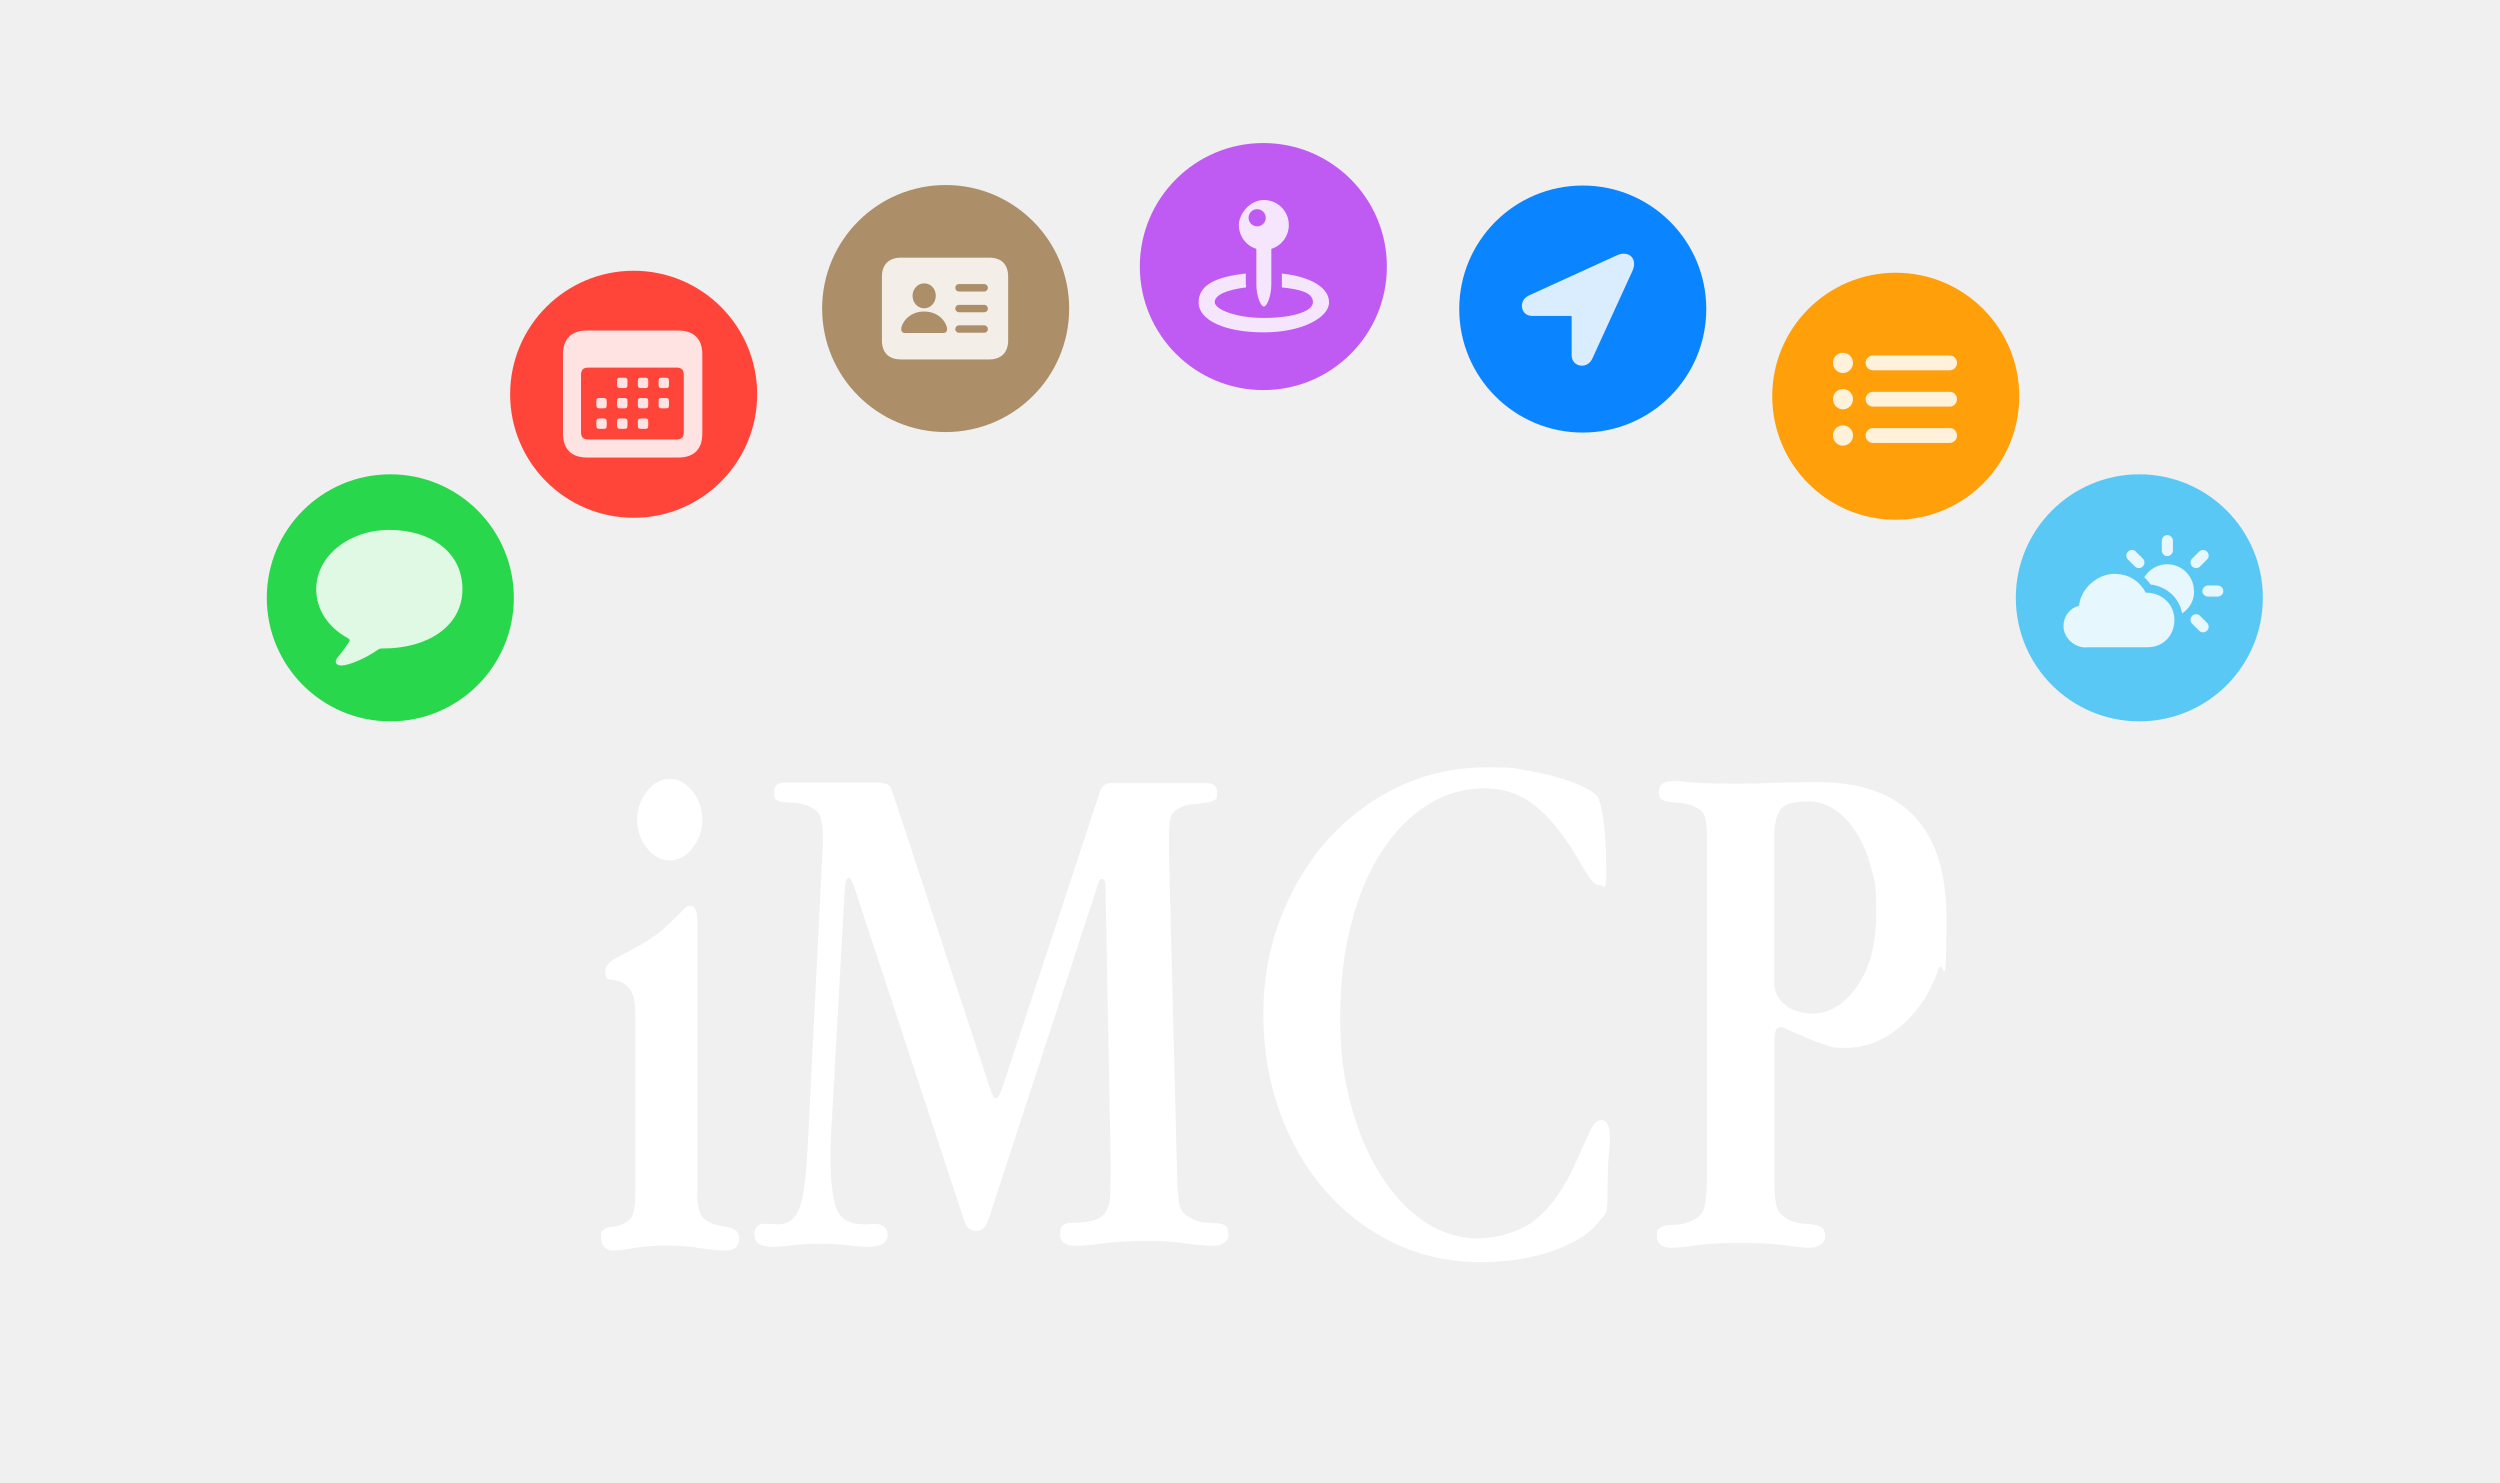
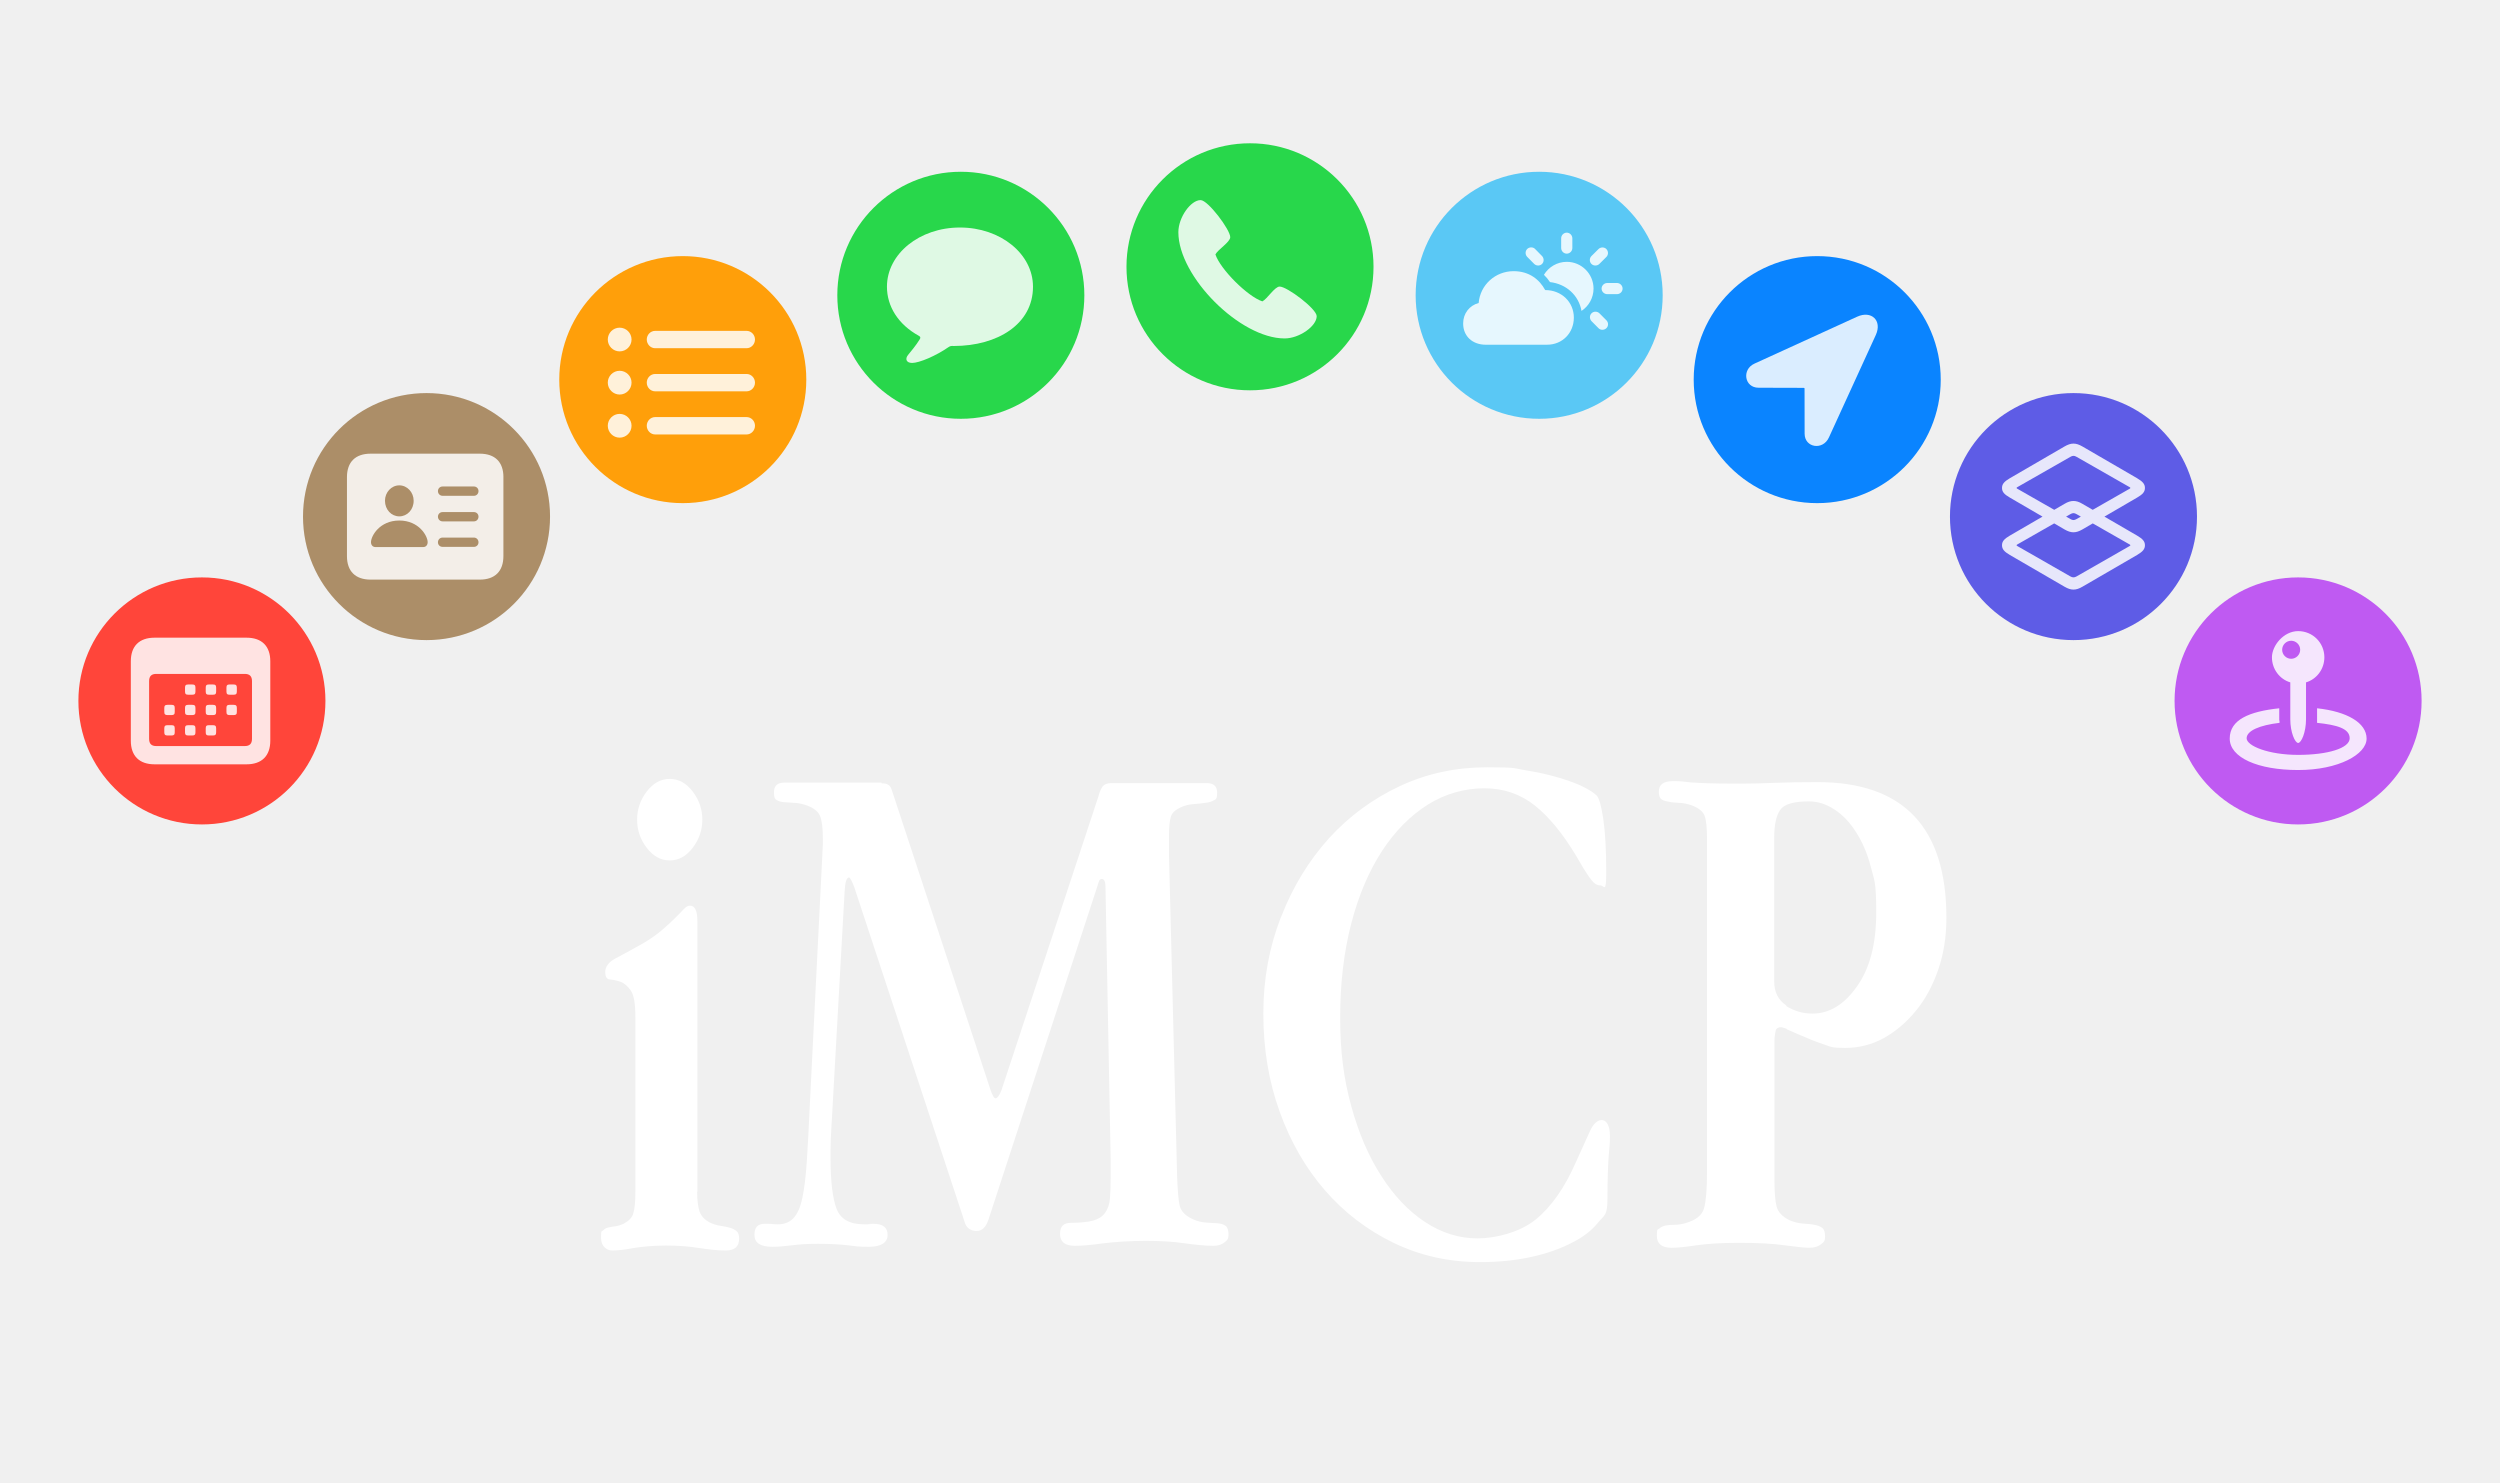
- <svg xmlns="http://www.w3.org/2000/svg" version="1.1" viewBox="0 0 1012 600">
-   <defs>
-     <style>
-             .symbol {
-                 fill: #fff;
-                 fill-opacity: .85;
-             }
-         </style>
-   </defs>
+ <svg xmlns="http://www.w3.org/2000/svg" viewBox="0 0 1012 600">
  <g fill="#fff">
    <path d="M282.2,482.4c0,3.6.4,6.3,1,8.1.7,1.8,2,3.2,3.8,4.2,1.6.8,3.1,1.3,4.6,1.5s2.8.5,3.9.8,2,.8,2.7,1.4,1,1.6,1,3c0,3.2-1.8,4.8-5.4,4.8s-6.6-.4-10.8-1c-4.2-.7-8.6-1-13.4-1s-9.5.4-13.1,1c-3.6.7-6.5,1-8.7,1s-4.5-1.7-4.5-5.1.2-2.4.8-3,1.2-1,2.1-1.2c.9-.2,1.9-.4,2.9-.5s2.1-.5,3.3-1c2.2-1.2,3.6-2.6,4-4.4.5-1.7.8-4.5.8-8.5v-70.8c0-5.4-.6-9-1.9-10.8s-2.7-3-4.2-3.5-2.9-.8-4.2-.9-1.9-1.1-1.9-3.1,1.4-4,4.1-5.4,6.5-3.5,11.5-6.3c3-1.8,5.5-3.6,7.6-5.4,2.1-1.8,3.8-3.4,5.2-4.8,1.4-1.4,2.5-2.5,3.4-3.5.9-.9,1.7-1.4,2.5-1.4,2,0,3,2.1,3,6.3v109.5ZM280.4,320.4c2.6,3.4,3.9,7.2,3.9,11.4s-1.3,8-3.9,11.4-5.7,5.1-9.3,5.1-6.7-1.7-9.3-5.1c-2.6-3.4-3.9-7.2-3.9-11.4s1.3-8,3.9-11.4,5.7-5.1,9.3-5.1,6.7,1.7,9.3,5.1Z" />
    <path d="M356.9,317.1c1,0,1.9.1,2.5.5.7.3,1.2,1,1.6,2.2l39.9,121.2c.8,2.4,1.5,3.6,2.1,3.6s1.6-1.1,2.4-3.3l39.3-119.1c.4-1.6,1-2.9,1.6-3.8.7-.9,1.9-1.4,3.5-1.4h38.7c2.8,0,4.2,1.3,4.2,3.9s-.5,2.6-1.4,3.1-2,.9-3.5,1c-1.4.2-3,.4-4.6.5-1.7.1-3.5.5-5.2,1.3-2.2,1-3.5,2.2-4,3.7-.5,1.5-.8,4.2-.8,8.2v7.1l3.3,130.5c.2,5.4.5,9.2,1,11.6.5,2.4,2.4,4.3,5.5,5.7,1.8.8,3.6,1.2,5.4,1.3s3.4.2,4.6.3c1.3.1,2.4.5,3.1,1,.8.6,1.2,1.8,1.2,3.6s-.5,2.2-1.6,3.1-2.6,1.4-4.6,1.4c-3.2,0-7-.4-11.5-1-4.5-.7-9.8-1-15.8-1s-12.4.4-17.2,1c-4.9.7-8.8,1-11.5,1-4,0-6-1.6-6-4.8s1.5-4.5,4.5-4.5,6.8-.3,8.9-.9c2.1-.6,3.7-1.6,4.8-3.1,1.1-1.5,1.8-3.4,2-5.8s.3-5.4.3-8.9v-6.9l-2.1-110.3c0-2.2-.5-3.3-1.5-3.3s-1.2,1-1.8,3l-44.1,135c-1,3-2.6,4.5-4.8,4.5s-4.2-1.2-4.8-3.6l-44.7-135.6c-1-2.6-1.7-3.9-2.1-3.9-1,0-1.6,1.9-1.8,5.7l-5.1,91.2c-.2,3.4-.4,6.5-.5,9.2-.1,2.8-.1,5.3-.1,7.5,0,9.3.8,16.1,2.4,20.4,1.6,4.3,5.3,6.4,11.1,6.4s1.2,0,1.8-.1c.6-.1,1.3-.1,2.1-.1,3.8,0,5.7,1.5,5.7,4.5s-2.5,4.8-7.5,4.8-5-.2-8.5-.6-7.5-.6-12.1-.6-7.5.2-10.6.6-5.8.6-8,.6c-4.8,0-7.2-1.6-7.2-4.8s1.4-4.5,4.2-4.5,2.2,0,3.1.1,1.6.1,2.2.1c2.6,0,4.7-.8,6.3-2.5,1.6-1.7,2.8-4.4,3.6-8.2.8-3.8,1.4-8.7,1.8-14.8s.8-13.5,1.2-22.5l5.1-101.9c0-.4,0-1.1.1-2.1s.1-2.3.1-3.9c0-4.6-.4-7.7-1.2-9.5-.8-1.8-2.6-3.2-5.4-4.2-1.8-.6-3.5-1-5.1-1-1.6-.1-3-.2-4.2-.3-1.2-.1-2.1-.4-2.9-.9s-1-1.5-1-3.1c0-2.6,1.4-3.9,4.2-3.9h39.3Z" />
    <path d="M518.7,370.9c4.7-12.1,11.2-22.6,19.3-31.6,8.2-9,17.8-16,28.7-21.1s22.7-7.6,35.2-7.6,10.6.4,15.6,1.2,9.5,1.8,13.5,3,7.3,2.4,9.9,3.7c2.6,1.3,4.4,2.5,5.4,3.5s1.9,4.1,2.7,9.5c.8,5.3,1.2,12.5,1.2,21.5s-.8,5.4-2.4,5.4-2.8-1-4.3-3.1-3.3-5-5.5-8.9c-5.4-9-11-15.8-16.8-20.4s-12.6-6.9-20.4-6.9-15.8,2.2-22.8,6.6c-7,4.4-13.2,10.6-18.5,18.7s-9.5,17.9-12.5,29.4-4.5,24.2-4.5,38.2,1.5,24.9,4.5,35.8,7,20.3,12.2,28.3c5.1,8,11,14.2,17.7,18.6s13.8,6.6,21.2,6.6,17.2-2.5,23.5-7.6,11.8-12.9,16.3-23.2c2.4-5.4,4.3-9.6,5.7-12.6s3-4.5,4.8-4.5,3.3,2.1,3.3,6.3-.2,4-.5,8.2-.5,10-.5,17.2-1.2,6.6-3.8,9.8-6,5.9-10.7,8.2c-4.6,2.4-10,4.3-16.3,5.7-6.3,1.4-13.2,2.1-20.8,2.1-12.6,0-24.2-2.6-35-7.8-10.7-5.2-20-12.3-27.8-21.3s-13.9-19.6-18.3-31.8c-4.4-12.2-6.6-25.4-6.6-39.6s2.4-27,7.1-39.1h0Z" />
-     <path d="M723.1,416.4c-1.2-.4-1.9-.6-2.1-.6-1.2,0-2,.5-2.2,1.4s-.5,2.4-.5,4.4v55.9c0,5.2.3,8.9.9,11,.6,2.2,2.3,4,5.1,5.4,1.8.8,3.6,1.2,5.4,1.4,1.8.1,3.3.2,4.7.5,1.3.2,2.3.6,3.2,1.2.8.6,1.2,1.8,1.2,3.6s-.5,2.2-1.7,3.1c-1.1.9-2.7,1.4-4.7,1.4s-5.3-.4-10-1c-4.7-.7-10.8-1-18.5-1s-12.8.4-17.2,1c-4.5.7-7.8,1-10,1-4,0-6-1.6-6-4.8s.3-2.4,1-3,1.5-1,2.5-1.2,2.2-.3,3.6-.3,2.8-.2,4.2-.6c4.4-1.2,7-3.2,7.8-6.1.8-2.9,1.2-7.7,1.2-14.5v-135.1c0-4.4-.3-7.5-1-9.3-.7-1.8-2.5-3.2-5.2-4.2-1.8-.6-3.5-1-5.2-1-1.7-.1-3.2-.2-4.3-.5-1.2-.2-2.2-.5-2.8-1-.7-.5-1-1.5-1-3.1,0-2.8,1.9-4.2,5.7-4.2s3.2.1,7,.5c3.9.3,9.5.5,16.7.5h4.8c3.4,0,7.6-.1,12.6-.3,5-.2,10.8-.3,17.4-.3,34.8,0,52.2,18.3,52.2,54.9s-1.1,14.6-3.3,21-5.2,12-9,16.6c-3.8,4.7-8.2,8.4-13,11.1-4.9,2.7-10.2,4-15.8,4s-5.7-.5-8.7-1.5-6.3-2.3-9.9-3.9l-4.8-2.1h0ZM723,407.2c3.3,2.1,6.8,3.1,10.7,3.1,6.8,0,12.8-3.6,18-11,5.2-7.3,7.8-17.2,7.8-29.9s-.8-13-2.2-18.5-3.5-10.2-6-14.1-5.4-7-8.7-9.1c-3.3-2.2-6.8-3.3-10.3-3.3-6.2,0-10.1,1.1-11.7,3.5-1.6,2.3-2.4,6-2.4,11.2v58.2c0,4.4,1.7,7.6,5,9.8Z" />
+     <path d="M723.1,416.4c-1.2-.4-1.9-.6-2.1-.6-1.2,0-2,.5-2.2,1.4s-.5,2.4-.5,4.4v55.9c0,5.2.3,8.9.9,11,.6,2.2,2.3,4,5.1,5.4,1.8.8,3.6,1.2,5.4,1.4,1.8.1,3.3.2,4.7.5,1.3.2,2.3.6,3.2,1.2.8.6,1.2,1.8,1.2,3.6s-.5,2.2-1.7,3.1c-1.1.9-2.7,1.4-4.7,1.4s-5.3-.4-10-1c-4.7-.7-10.8-1-18.5-1s-12.8.4-17.2,1c-4.5.7-7.8,1-10,1-4,0-6-1.6-6-4.8s.3-2.4,1-3,1.5-1,2.5-1.2,2.2-.3,3.6-.3,2.8-.2,4.2-.6c4.4-1.2,7-3.2,7.8-6.1.8-2.9,1.2-7.7,1.2-14.5v-135.1c0-4.4-.3-7.5-1-9.3-.7-1.8-2.5-3.2-5.2-4.2-1.8-.6-3.5-1-5.2-1-1.7-.1-3.2-.2-4.3-.5-1.2-.2-2.2-.5-2.8-1-.7-.5-1-1.5-1-3.1,0-2.8,1.9-4.2,5.7-4.2s3.2.1,7,.5c3.9.3,9.5.5,16.7.5h4.8c3.4,0,7.6-.1,12.6-.3,5-.2,10.8-.3,17.4-.3,34.8,0,52.2,18.3,52.2,54.9c0,7.8-1.1,14.6-3.3,21s-5.2,12-9,16.6c-3.8,4.7-8.2,8.4-13,11.1-4.9,2.7-10.2,4-15.8,4s-5.7-.5-8.7-1.5-6.3-2.3-9.9-3.9l-4.8-2.1h0ZM723,407.2c3.3,2.1,6.8,3.1,10.7,3.1,6.8,0,12.8-3.6,18-11,5.2-7.3,7.8-17.2,7.8-29.9s-.8-13-2.2-18.5-3.5-10.2-6-14.1-5.4-7-8.7-9.1c-3.3-2.2-6.8-3.3-10.3-3.3-6.2,0-10.1,1.1-11.7,3.5-1.6,2.3-2.4,6-2.4,11.2v58.2c0,4.4,1.7,7.6,5,9.8Z" />
  </g>
-   <g>
-     <circle fill="#28d74b" cx="158" cy="242" r="50" />
-     <g class="symbol">
-       <path d="M138.2,269.4c3,0,9.8-2.9,14.8-6.4.6-.4,1-.5,1.5-.5h.7c17.6,0,32-8.8,32-24s-13.1-24-29.6-24-29.6,10.7-29.6,24c0,7.9,4.5,15.3,12.9,19.9.6.3.8.7.5,1.3-1.6,2.6-3.8,5.2-4.8,6.5-1.4,1.7-.6,3.2,1.6,3.2Z" />
+   <svg version="1.1" viewBox="0 0 100 100" x="31.736" y="233.736" width="100" height="100">
+     <circle fill="#ff453a" cx="50" cy="50" r="50" />
+     <g fill="#fff" fill-opacity="0.85">
+       <path d="M30.83,75.66h37.23c6.18,0,9.62-3.42,9.62-9.56v-32.15c0-6.14-3.44-9.55-9.62-9.55H30.83c-6.17,0-9.61,3.4-9.61,9.55v32.15c0,6.15,3.44,9.56,9.61,9.56ZM31.52,68.27c-1.92,0-2.9-.9-2.9-2.94v-23.34c0-2.03.99-2.93,2.9-2.93h35.83c1.91,0,2.92.89,2.92,2.93v23.34c0,2.05-1.01,2.94-2.92,2.94H31.52ZM44.49,47.49h1.55c1,0,1.34-.31,1.34-1.3v-1.55c0-.99-.34-1.3-1.34-1.3h-1.55c-.99,0-1.33.31-1.33,1.3v1.55c0,.99.34,1.3,1.33,1.3ZM52.86,47.49h1.57c.99,0,1.33-.31,1.33-1.3v-1.55c0-.99-.34-1.3-1.33-1.3h-1.57c-.98,0-1.32.31-1.32,1.3v1.55c0,.99.34,1.3,1.32,1.3ZM61.25,47.49h1.57c.98,0,1.32-.31,1.32-1.3v-1.55c0-.99-.35-1.3-1.32-1.3h-1.57c-.98,0-1.32.31-1.32,1.3v1.55c0,.99.35,1.3,1.32,1.3ZM36.11,55.73h1.57c.98,0,1.32-.31,1.32-1.28v-1.57c0-.99-.35-1.3-1.32-1.3h-1.57c-.98,0-1.34.31-1.34,1.3v1.57c0,.98.36,1.28,1.34,1.28ZM44.49,55.73h1.55c1,0,1.34-.31,1.34-1.28v-1.57c0-.99-.34-1.3-1.34-1.3h-1.55c-.99,0-1.33.31-1.33,1.3v1.57c0,.98.34,1.28,1.33,1.28ZM52.86,55.73h1.57c.99,0,1.33-.31,1.33-1.28v-1.57c0-.99-.34-1.3-1.33-1.3h-1.57c-.98,0-1.32.31-1.32,1.3v1.57c0,.98.34,1.28,1.32,1.28ZM61.25,55.73h1.57c.98,0,1.32-.31,1.32-1.28v-1.57c0-.99-.35-1.3-1.32-1.3h-1.57c-.98,0-1.32.31-1.32,1.3v1.57c0,.98.35,1.28,1.32,1.28ZM36.11,63.99h1.57c.98,0,1.32-.32,1.32-1.3v-1.57c0-.99-.35-1.3-1.32-1.3h-1.57c-.98,0-1.34.31-1.34,1.3v1.57c0,.98.36,1.3,1.34,1.3ZM44.49,63.99h1.55c1,0,1.34-.32,1.34-1.3v-1.57c0-.99-.34-1.3-1.34-1.3h-1.55c-.99,0-1.33.31-1.33,1.3v1.57c0,.98.34,1.3,1.33,1.3ZM52.86,63.99h1.57c.99,0,1.33-.32,1.33-1.3v-1.57c0-.99-.34-1.3-1.33-1.3h-1.57c-.98,0-1.32.31-1.32,1.3v1.57c0,.98.34,1.3,1.32,1.3Z" />
    </g>
-   </g>
-   <g>
-     <circle fill="#ff453a" cx="256.5" cy="159.6" r="50" />
-     <g class="symbol">
-       <path d="M237.5,185.2h37.2c6.2,0,9.6-3.4,9.6-9.6v-32.2c0-6.1-3.4-9.6-9.6-9.6h-37.2c-6.2,0-9.6,3.4-9.6,9.6v32.2c0,6.1,3.4,9.6,9.6,9.6h0ZM238.1,177.9c-1.9,0-2.9-.9-2.9-2.9v-23.3c0-2,1-2.9,2.9-2.9h35.8c1.9,0,2.9.9,2.9,2.9v23.3c0,2.1-1,2.9-2.9,2.9h-35.8ZM251.1,157.1h1.6c1,0,1.3-.3,1.3-1.3v-1.6c0-1-.3-1.3-1.3-1.3h-1.6c-1,0-1.3.3-1.3,1.3v1.6c0,1,.3,1.3,1.3,1.3ZM259.5,157.1h1.6c1,0,1.3-.3,1.3-1.3v-1.6c0-1-.3-1.3-1.3-1.3h-1.6c-1,0-1.3.3-1.3,1.3v1.6c0,1,.3,1.3,1.3,1.3ZM267.9,157.1h1.6c1,0,1.3-.3,1.3-1.3v-1.6c0-1-.4-1.3-1.3-1.3h-1.6c-1,0-1.3.3-1.3,1.3v1.6c0,1,.4,1.3,1.3,1.3ZM242.7,165.3h1.6c1,0,1.3-.3,1.3-1.3v-1.6c0-1-.4-1.3-1.3-1.3h-1.6c-1,0-1.3.3-1.3,1.3v1.6c0,1,.4,1.3,1.3,1.3ZM251.1,165.3h1.6c1,0,1.3-.3,1.3-1.3v-1.6c0-1-.3-1.3-1.3-1.3h-1.6c-1,0-1.3.3-1.3,1.3v1.6c0,1,.3,1.3,1.3,1.3ZM259.5,165.3h1.6c1,0,1.3-.3,1.3-1.3v-1.6c0-1-.3-1.3-1.3-1.3h-1.6c-1,0-1.3.3-1.3,1.3v1.6c0,1,.3,1.3,1.3,1.3ZM267.9,165.3h1.6c1,0,1.3-.3,1.3-1.3v-1.6c0-1-.4-1.3-1.3-1.3h-1.6c-1,0-1.3.3-1.3,1.3v1.6c0,1,.4,1.3,1.3,1.3ZM242.7,173.6h1.6c1,0,1.3-.3,1.3-1.3v-1.6c0-1-.4-1.3-1.3-1.3h-1.6c-1,0-1.3.3-1.3,1.3v1.6c0,1,.4,1.3,1.3,1.3ZM251.1,173.6h1.6c1,0,1.3-.3,1.3-1.3v-1.6c0-1-.3-1.3-1.3-1.3h-1.6c-1,0-1.3.3-1.3,1.3v1.6c0,1,.3,1.3,1.3,1.3ZM259.5,173.6h1.6c1,0,1.3-.3,1.3-1.3v-1.6c0-1-.3-1.3-1.3-1.3h-1.6c-1,0-1.3.3-1.3,1.3v1.6c0,1,.3,1.3,1.3,1.3Z" />
+   </svg>
+   <svg version="1.1" viewBox="0 0 100 100" x="122.658" y="159.118" width="100" height="100">
+     <circle fill="#ac8e68" cx="50" cy="50" r="50" />
+     <g fill="#fff" fill-opacity="0.85">
+       <path class="st1" d="M81.12,34.03v31.97c0,6.1-3.41,9.51-9.57,9.51H27.35c-6.14,0-9.56-3.4-9.56-9.51v-31.97c0-6.11,3.42-9.5,9.56-9.5h44.21c6.16,0,9.57,3.39,9.57,9.5ZM27.52,60.35c0,1.1.64,1.99,1.84,1.99h19.25c1.22,0,1.85-.89,1.85-1.99,0-2.48-3.49-8.76-11.47-8.76s-11.47,6.27-11.47,8.76ZM56.53,58.49c-1.11,0-1.91.84-1.91,1.91s.8,1.86,1.91,1.86h12.64c1.07,0,1.87-.8,1.87-1.86s-.8-1.91-1.87-1.91h-12.64ZM56.53,48.17c-1.11,0-1.91.82-1.91,1.86s.8,1.91,1.91,1.91h12.64c1.07,0,1.87-.84,1.87-1.91s-.8-1.86-1.87-1.86h-12.64ZM33.18,43.58c0,3.62,2.61,6.33,5.8,6.33,3.21,0,5.81-2.71,5.81-6.33,0-3.41-2.6-6.23-5.81-6.23s-5.8,2.82-5.8,6.23ZM56.53,37.81c-1.11,0-1.91.82-1.91,1.87s.8,1.91,1.91,1.91h12.64c1.07,0,1.87-.84,1.87-1.91s-.8-1.87-1.87-1.87h-12.64Z" />
    </g>
-   </g>
-   <g>
-     <circle fill="#ac8e68" cx="382.8" cy="124.9" r="50" />
-     <g class="symbol">
-       <path d="M408.1,112v25.8c0,4.9-2.8,7.7-7.7,7.7h-35.7c-5,0-7.7-2.8-7.7-7.7v-25.8c0-4.9,2.8-7.7,7.7-7.7h35.7c5,0,7.7,2.7,7.7,7.7ZM364.8,133.2c0,.9.5,1.6,1.5,1.6h15.6c1,0,1.5-.7,1.5-1.6c0-2-2.8-7.1-9.3-7.1s-9.3,5.1-9.3,7.1h0ZM388.2,131.7c-.9,0-1.5.7-1.5,1.5s.6,1.5,1.5,1.5h10.2c.9,0,1.5-.7,1.5-1.5s-.6-1.5-1.5-1.5h-10.2ZM388.2,123.4c-.9,0-1.5.7-1.5,1.5s.6,1.5,1.5,1.5h10.2c.9,0,1.5-.7,1.5-1.5s-.6-1.5-1.5-1.5h-10.2ZM369.4,119.7c0,2.9,2.1,5.1,4.7,5.1s4.7-2.2,4.7-5.1-2.1-5-4.7-5-4.7,2.3-4.7,5ZM388.2,115c-.9,0-1.5.7-1.5,1.5s.6,1.5,1.5,1.5h10.2c.9,0,1.5-.7,1.5-1.5s-.6-1.5-1.5-1.5h-10.2Z" />
+   </svg>
+   <svg version="1.1" viewBox="0 0 100 100" x="226.390" y="103.672" width="100" height="100">
+     <circle fill="#ff9f0a" cx="50" cy="50" r="50" />
+     <g fill="#fff" fill-opacity=".85">
+       <path d="M38.83,72.2h36.98c1.91,0,3.42-1.64,3.42-3.53s-1.48-3.51-3.42-3.51h-36.98c-1.92,0-3.41,1.62-3.41,3.51s1.51,3.53,3.41,3.53Z" />
+       <path d="M24.44,73.49c2.65,0,4.82-2.17,4.82-4.82s-2.17-4.8-4.82-4.8-4.8,2.15-4.8,4.8,2.17,4.82,4.8,4.82Z" />
+       <path d="M38.83,54.74h36.98c1.91,0,3.42-1.64,3.42-3.51s-1.48-3.52-3.42-3.52h-36.98c-1.92,0-3.41,1.62-3.41,3.52s1.51,3.51,3.41,3.51Z" />
+       <path d="M24.44,56.04c2.65,0,4.82-2.17,4.82-4.82s-2.17-4.8-4.82-4.8-4.8,2.15-4.8,4.8,2.17,4.82,4.8,4.82Z" />
+       <path d="M38.83,37.29h36.98c1.91,0,3.42-1.64,3.42-3.52s-1.48-3.51-3.42-3.51h-36.98c-1.92,0-3.41,1.62-3.41,3.51s1.51,3.52,3.41,3.52Z" />
+       <path d="M24.44,38.57c2.65,0,4.82-2.15,4.82-4.8s-2.17-4.8-4.82-4.8-4.8,2.15-4.8,4.8,2.17,4.8,4.8,4.8Z" />
    </g>
-   </g>
-   <g>
-     <circle fill="#bf5af2" cx="511.4" cy="107.9" r="50" />
-     <g class="symbol">
-       <path d="M504.41,115.45v.9c-7.64.9-12.69,3.03-12.69,5.95s8.43,6.4,19.88,6.4,19.88-2.58,19.88-6.4-5.06-5.17-12.58-5.95v-5.62c11.57,1.24,19.1,5.62,19.1,11.68s-10.78,12.13-26.4,12.13-26.4-4.83-26.4-12.13,7.53-10.45,19.1-11.68v4.72h.11Z" />
-       <path d="M521.71,91.07c0,4.49-2.92,8.43-7.08,9.66v14.27c0,4.94-1.8,9.1-3.03,9.1s-3.03-4.16-3.03-9.1v-14.27c-4.16-1.24-7.08-5.17-7.08-9.66s4.49-10.11,10.11-10.11,10.11,4.49,10.11,10.11ZM505.42,88.15c0,1.91,1.57,3.48,3.48,3.48s3.48-1.57,3.48-3.48-1.57-3.48-3.48-3.48-3.48,1.57-3.48,3.48h0Z" />
+   </svg>
+   <svg viewBox="0 0 100 100" x="338.946" y="69.529" width="100" height="100">
+     <circle fill="#28d74b" cx="50" cy="50" r="50" />
+     <g fill="#fff" fill-opacity="0.85">
+       <path d="M30.19,77.4c3.04,0,9.82-2.94,14.79-6.39.59-.4,1.01-.5,1.53-.5.3.01.53.02.7.02,17.63-.04,32-8.83,32-23.99,0-13.3-13.15-23.97-29.56-23.97s-29.56,10.67-29.56,23.97c0,7.9,4.52,15.26,12.9,19.86.63.34.75.71.46,1.29-1.56,2.6-3.8,5.19-4.83,6.48-1.36,1.68-.56,3.21,1.57,3.21Z" />
    </g>
-   </g>
-   <g>
-     <circle fill="#0a84ff" cx="640.7" cy="125.1" r="50" />
-     <g class="symbol">
-       <path d="M620.3,127.9h15.6c.2,0,.3.1.3.3v15.6c0,4.8,6.4,5.9,8.4,1.3l16.2-35.4c2.3-5-1.5-8.6-6.4-6.3l-35.5,16.2c-4.4,2-3.5,8.3,1.4,8.3h0Z" />
+   </svg>
+   <svg viewBox="0 0 100 100" x="456.000" y="58.000" width="100" height="100">
+     <circle fill="#28d74b" cx="50" cy="50" r="50" />
+     <g fill="#fff" fill-opacity="0.85">
+       <path d="M30,23c-4,0-9,7-9,13,0,18,25,43,43,43,6,0,13-5,13-9,0-3-12-12-15-12-2,0-5,5-7,6-6-2-17-13-19-19,1-2,6-5,6-7,0-3-9-15-12-15Z" />
    </g>
-   </g>
-   <g>
-     <circle fill="#ff9f0a" cx="767.4" cy="160.4" r="50" />
-     <g class="symbol">
-       <path d="M758.1,179.3h31.2c1.6,0,2.9-1.4,2.9-3s-1.2-3-2.9-3h-31.2c-1.6,0-2.9,1.4-2.9,3s1.3,3,2.9,3Z" />
-       <path d="M746,180.4c2.2,0,4.1-1.8,4.1-4.1s-1.8-4.1-4.1-4.1-4,1.8-4,4.1,1.8,4.1,4,4.1Z" />
-       <path d="M758.1,164.6h31.2c1.6,0,2.9-1.4,2.9-3s-1.2-3-2.9-3h-31.2c-1.6,0-2.9,1.4-2.9,3s1.3,3,2.9,3Z" />
-       <path d="M746,165.7c2.2,0,4.1-1.8,4.1-4.1s-1.8-4.1-4.1-4.1-4,1.8-4,4.1,1.8,4.1,4,4.1Z" />
-       <path d="M758.1,149.9h31.2c1.6,0,2.9-1.4,2.9-3s-1.2-3-2.9-3h-31.2c-1.6,0-2.9,1.4-2.9,3s1.3,3,2.9,3Z" />
-       <path d="M746,151c2.2,0,4.1-1.8,4.1-4.1s-1.8-4.1-4.1-4.1-4,1.8-4,4.1,1.8,4.1,4,4.1Z" />
+   </svg>
+   <svg version="1.1" viewBox="0 0 100 100" x="573.054" y="69.529" width="100" height="100">
+     <circle fill="#5ac8f5" cx="50" cy="50" r="50" />
+     <g fill="#fff" fill-opacity=".85">
+       <path d="M74.42,57.32l2.79,2.8c.88.88.9,2.32.02,3.18-.87.87-2.36.91-3.21.02l-2.8-2.82c-.87-.91-.9-2.34-.02-3.21.87-.87,2.32-.86,3.21.02ZM72.01,47.29c0,3.77-1.94,7.1-4.87,9.04-1.12-6.3-6.15-10.91-12.76-11.67-.7-1.05-1.51-2.04-2.45-2.94,1.89-3.15,5.34-5.26,9.26-5.26,5.95,0,10.82,4.87,10.82,10.84ZM83.77,47.3c0,1.24-1.03,2.24-2.27,2.24h-3.94c-1.23,0-2.29-.99-2.29-2.24s1.06-2.27,2.29-2.27h3.94c1.24,0,2.27,1.03,2.27,2.27ZM77.2,31.29c.87.87.88,2.34-.01,3.21l-2.8,2.79c-.88.87-2.35.89-3.23.03-.87-.87-.87-2.35.03-3.22l2.81-2.79c.89-.89,2.33-.89,3.21-.03ZM48.37,31.28l2.78,2.82c.86.89.88,2.34.02,3.21-.87.87-2.32.86-3.22-.04l-2.78-2.81c-.86-.86-.89-2.31-.02-3.19.87-.87,2.37-.88,3.22,0ZM63.43,26.92v3.95c0,1.24-1.03,2.28-2.27,2.28s-2.25-1.05-2.25-2.28v-3.95c0-1.24,1.03-2.27,2.25-2.27s2.27,1.04,2.27,2.27Z" />
+       <path d="M28.42,70.01h24.81c6.15,0,10.81-4.74,10.81-10.97s-4.91-11.15-11.61-11.15c-2.24-4.2-6.41-7.65-12.77-7.65-7.41,0-13.54,5.56-14.15,12.88-3.78,1.03-6.28,4.25-6.28,8.31,0,5.07,3.69,8.59,9.19,8.59Z" />
    </g>
-   </g>
-   <g>
-     <circle fill="#5ac8f5" cx="866" cy="242" r="50" />
-     <g class="symbol">
-       <path d="M890.6,249.3l2.8,2.8c.9.9.9,2.3,0,3.2s-2.4.9-3.2,0l-2.8-2.8c-.9-.9-.9-2.3,0-3.2s2.3-.9,3.2,0ZM888.2,239.3c0,3.8-1.9,7.1-4.9,9-1.1-6.3-6.2-10.9-12.8-11.7-.7-1.1-1.5-2-2.5-2.9,1.9-3.1,5.3-5.3,9.3-5.3,6,0,10.8,4.9,10.8,10.8h.1ZM900,239.3c0,1.2-1,2.2-2.3,2.2h-3.9c-1.2,0-2.3-1-2.3-2.2s1.1-2.3,2.3-2.3h3.9c1.2,0,2.3,1,2.3,2.3ZM893.4,223.3c.9.9.9,2.3,0,3.2l-2.8,2.8c-.9.9-2.3.9-3.2,0s-.9-2.4,0-3.2l2.8-2.8c.9-.9,2.3-.9,3.2,0ZM864.6,223.3l2.8,2.8c.9.9.9,2.3,0,3.2s-2.3.9-3.2,0l-2.8-2.8c-.9-.9-.9-2.3,0-3.2s2.4-.9,3.2,0ZM879.6,218.9v3.9c0,1.2-1,2.3-2.3,2.3s-2.2-1.1-2.2-2.3v-3.9c0-1.2,1-2.3,2.2-2.3s2.3,1,2.3,2.3Z" />
-       <path d="M844.6,262h24.8c6.2,0,10.8-4.7,10.8-11s-4.9-11.1-11.6-11.1c-2.2-4.2-6.4-7.6-12.8-7.6s-13.5,5.6-14.2,12.9c-3.8,1-6.3,4.2-6.3,8.3s3.7,8.6,9.2,8.6h0Z" />
+   </svg>
+   <svg version="1.1" viewBox="0 0 100 100" x="685.610" y="103.672" width="100" height="100">
+     <circle fill="#0a84ff" cx="50" cy="50" r="50" />
+     <g fill="#fff" fill-opacity="0.85">
+       <path d="M26.24,53.28l18.31.05c.23,0,.32.09.32.31l.03,18.25c0,5.68,7.4,6.9,9.84,1.51l18.98-41.47c2.65-5.85-1.77-10.03-7.54-7.41l-41.58,19c-5.21,2.36-4.09,9.75,1.64,9.76Z" />
    </g>
-   </g>
+   </svg>
+   <svg viewBox="0 0 100 100" x="789.342" y="159.118" width="100" height="100">
+     <circle fill="#5e5ce6" cx="50" cy="50" r="50" />
+     <g fill="#fff" fill-opacity="0.85" transform="translate(50 50) scale(0.58) translate(-62.33895 34.1361)">
+       <path d="M62.334 16.811C64.314 16.811 66.211 16.168 68.574 14.81L106.744-7.354C110.703-9.686 112.217-11.448 112.217-14.144C112.217-16.778 110.703-18.593 106.744-20.873L68.574-43.047C66.211-44.446 64.314-45.038 62.334-45.038C60.364-45.038 58.467-44.446 56.104-43.047L17.935-20.873C13.975-18.593 12.461-16.778 12.461-14.144C12.461-11.448 13.975-9.686 17.935-7.354L56.104 14.81C58.467 16.168 60.364 16.811 62.334 16.811ZM62.334 8.274C61.628 8.274 61.006 8.087 60.187 7.621L23.031-13.653C22.78-13.758 22.655-13.873 22.655-14.144C22.655-14.353 22.78-14.468 23.031-14.625L60.187-35.847C61.006-36.314 61.628-36.552 62.334-36.552C63.039-36.552 63.672-36.314 64.491-35.847L101.648-14.625C101.898-14.468 102.023-14.353 102.023-14.144C102.023-13.873 101.898-13.758 101.648-13.653L64.491 7.621C63.672 8.087 63.039 8.274 62.334 8.274ZM62.334-23.183C64.314-23.183 66.211-23.816 68.574-25.174L106.744-47.399C110.703-49.68 112.217-51.442 112.217-54.128C112.217-56.824 110.703-58.576 106.744-60.919L68.574-83.082C66.211-84.44 64.314-85.083 62.334-85.083C60.364-85.083 58.467-84.44 56.104-83.082L17.935-60.919C13.975-58.576 12.461-56.824 12.461-54.128C12.461-51.442 13.975-49.68 17.935-47.399L56.104-25.174C58.467-23.816 60.364-23.183 62.334-23.183ZM62.334-31.72C61.628-31.72 61.006-31.959 60.187-32.425L23.031-53.648C22.78-53.752 22.655-53.919 22.655-54.128C22.655-54.389 22.78-54.514 23.031-54.619L60.187-75.841C61.006-76.308 61.628-76.546 62.334-76.546C63.039-76.546 63.672-76.308 64.491-75.841L101.648-54.619C101.898-54.514 102.023-54.389 102.023-54.128C102.023-53.919 101.898-53.752 101.648-53.648L64.491-32.425C63.672-31.959 63.039-31.72 62.334-31.72Z" />
+     </g>
+   </svg>
+   <svg version="1.1" viewBox="0 0 100 100" x="880.264" y="233.736" width="100" height="100">
+     <circle fill="#bf5af2" cx="50" cy="50" r="50" />
+     <g fill="#fff" fill-opacity="0.85">
+       <path d="M42.49,57.93v.94c-8.01.94-13.32,3.18-13.32,6.25s8.84,6.72,20.86,6.72,20.86-2.71,20.86-6.72-5.3-5.42-13.2-6.25v-5.89c12.14,1.3,20.04,5.89,20.04,12.26s-11.31,12.73-27.7,12.73-27.7-5.07-27.7-12.73,7.9-10.96,20.04-12.26v4.95h.12Z" />
+       <path d="M60.64,32.35c0,4.71-3.06,8.84-7.43,10.14v14.97c0,5.19-1.89,9.55-3.18,9.55s-3.18-4.36-3.18-9.55v-14.97c-4.36-1.3-7.43-5.42-7.43-10.14s4.71-10.61,10.61-10.61,10.61,4.71,10.61,10.61ZM43.55,29.29c0,2,1.65,3.65,3.65,3.65s3.65-1.65,3.65-3.65-1.65-3.65-3.65-3.65-3.65,1.65-3.65,3.65h0Z" />
+     </g>
+   </svg>
</svg>
